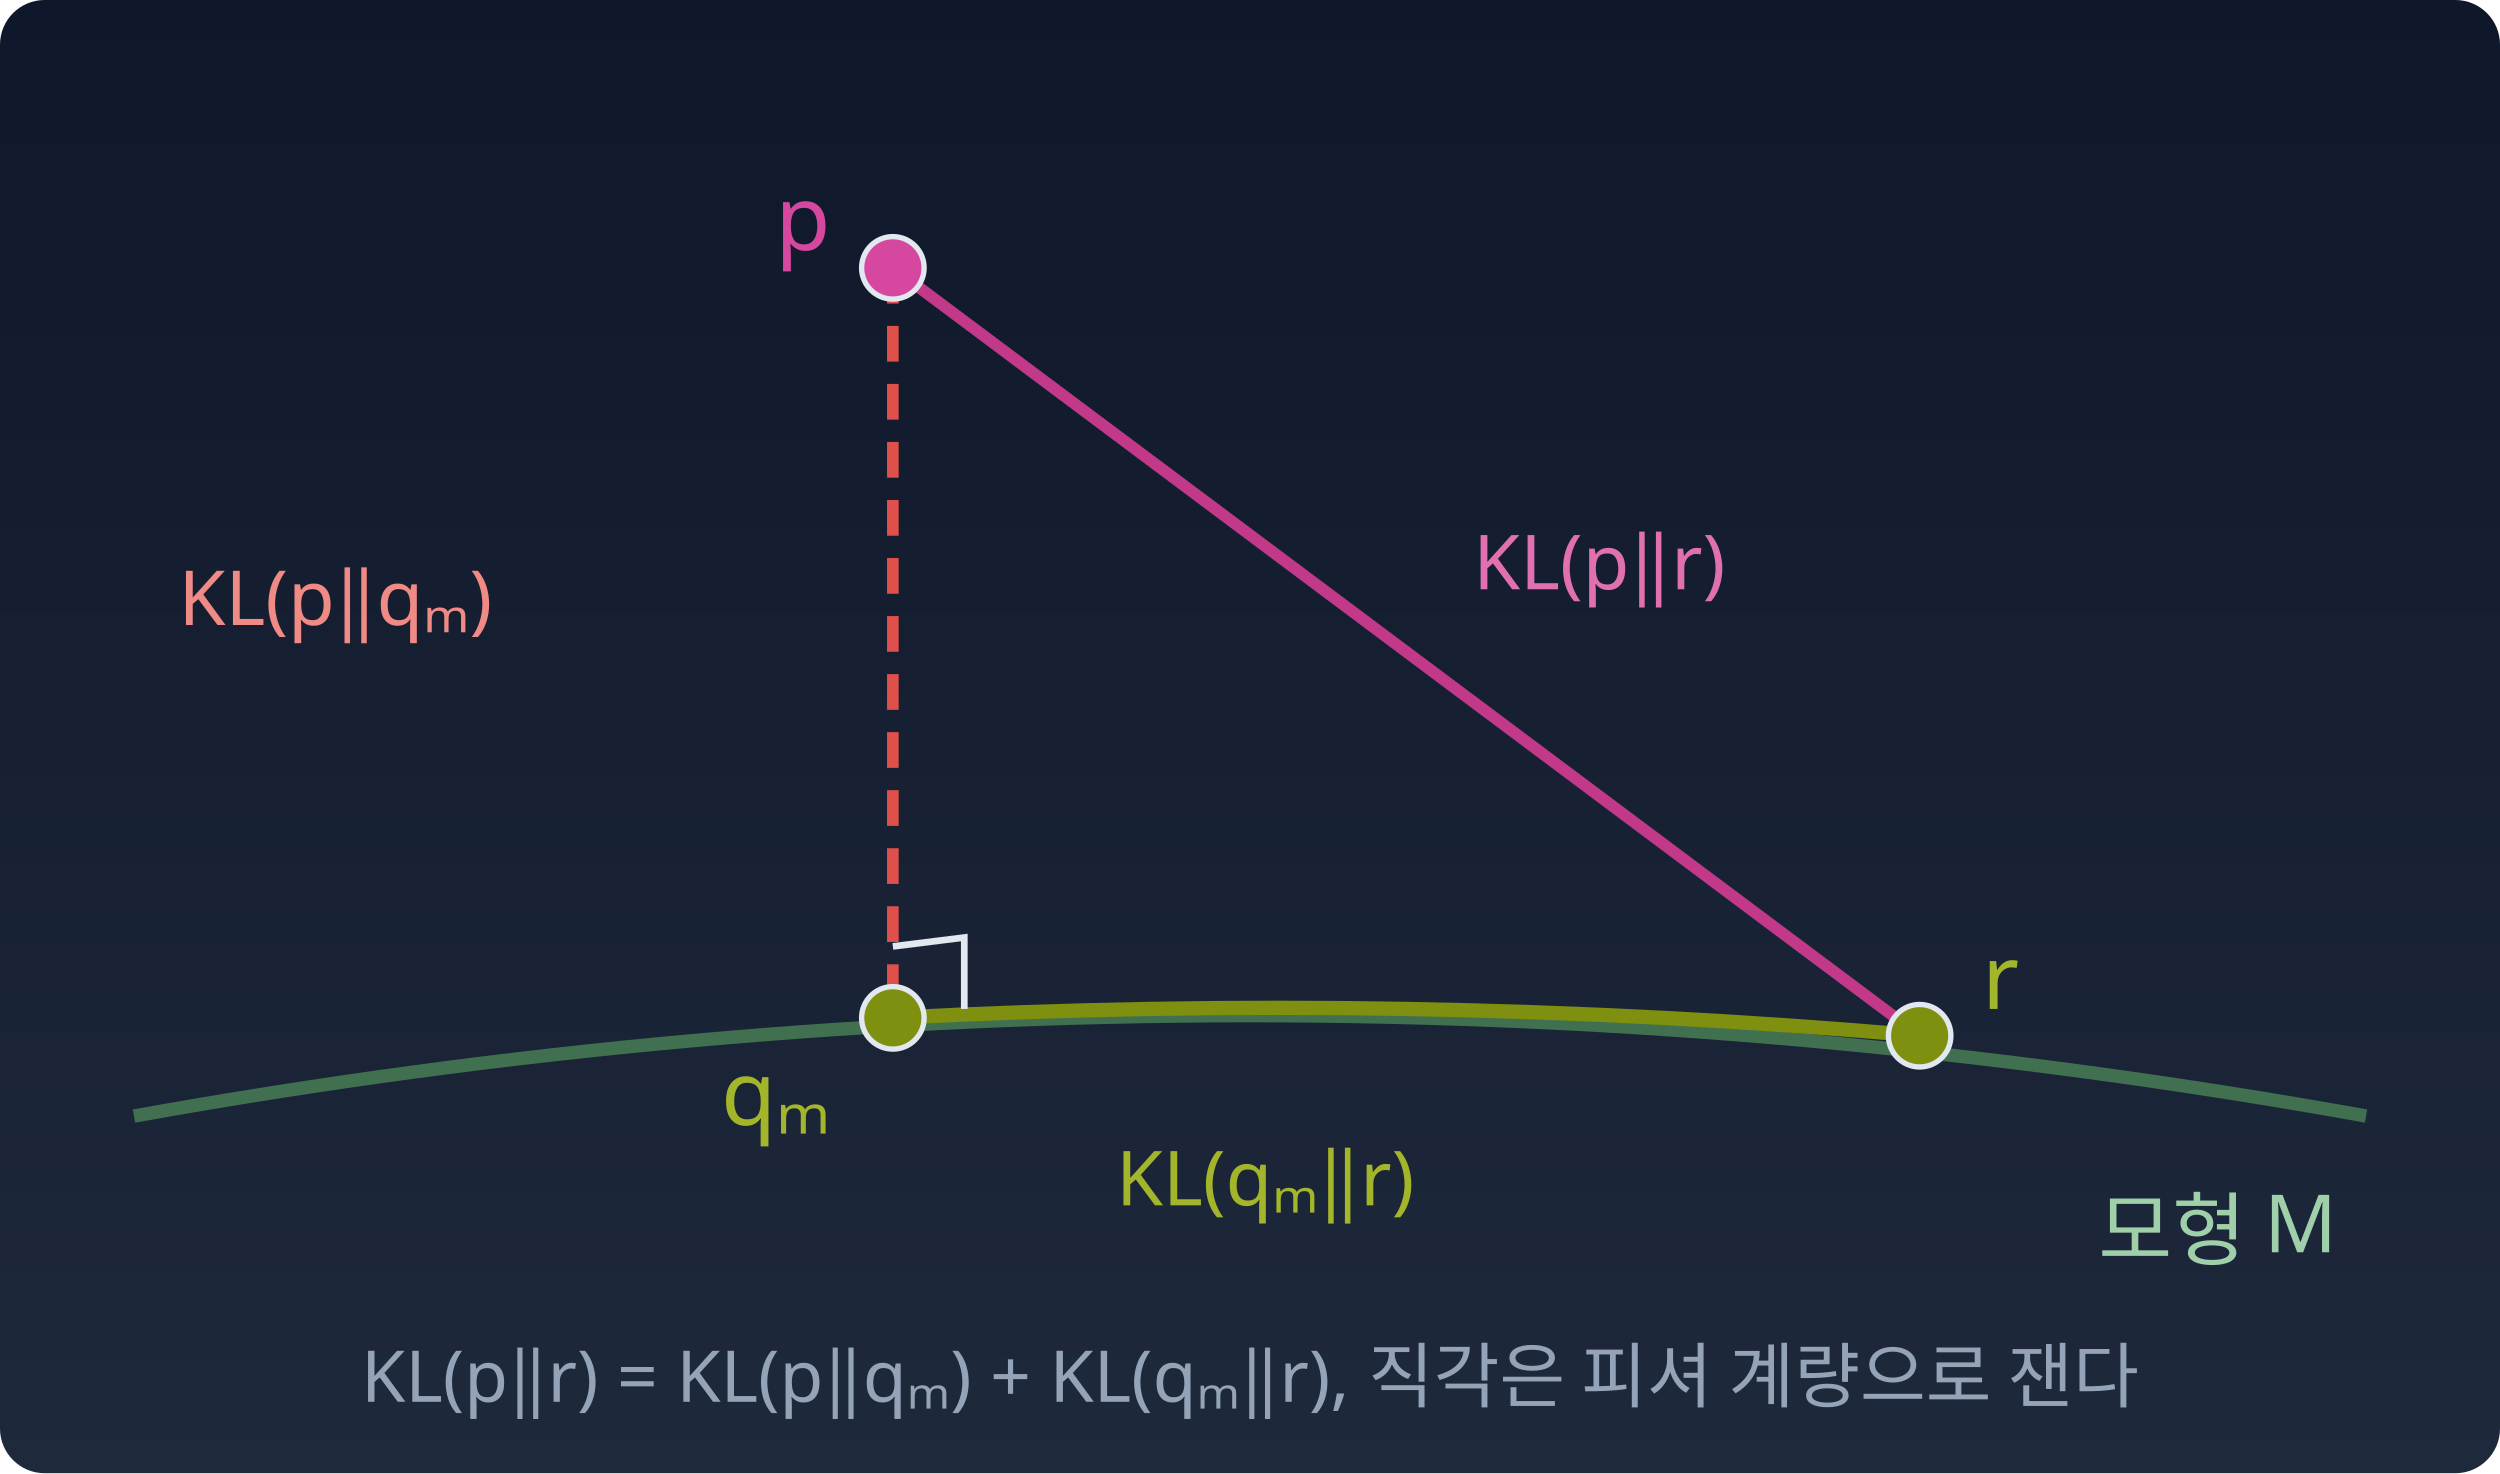
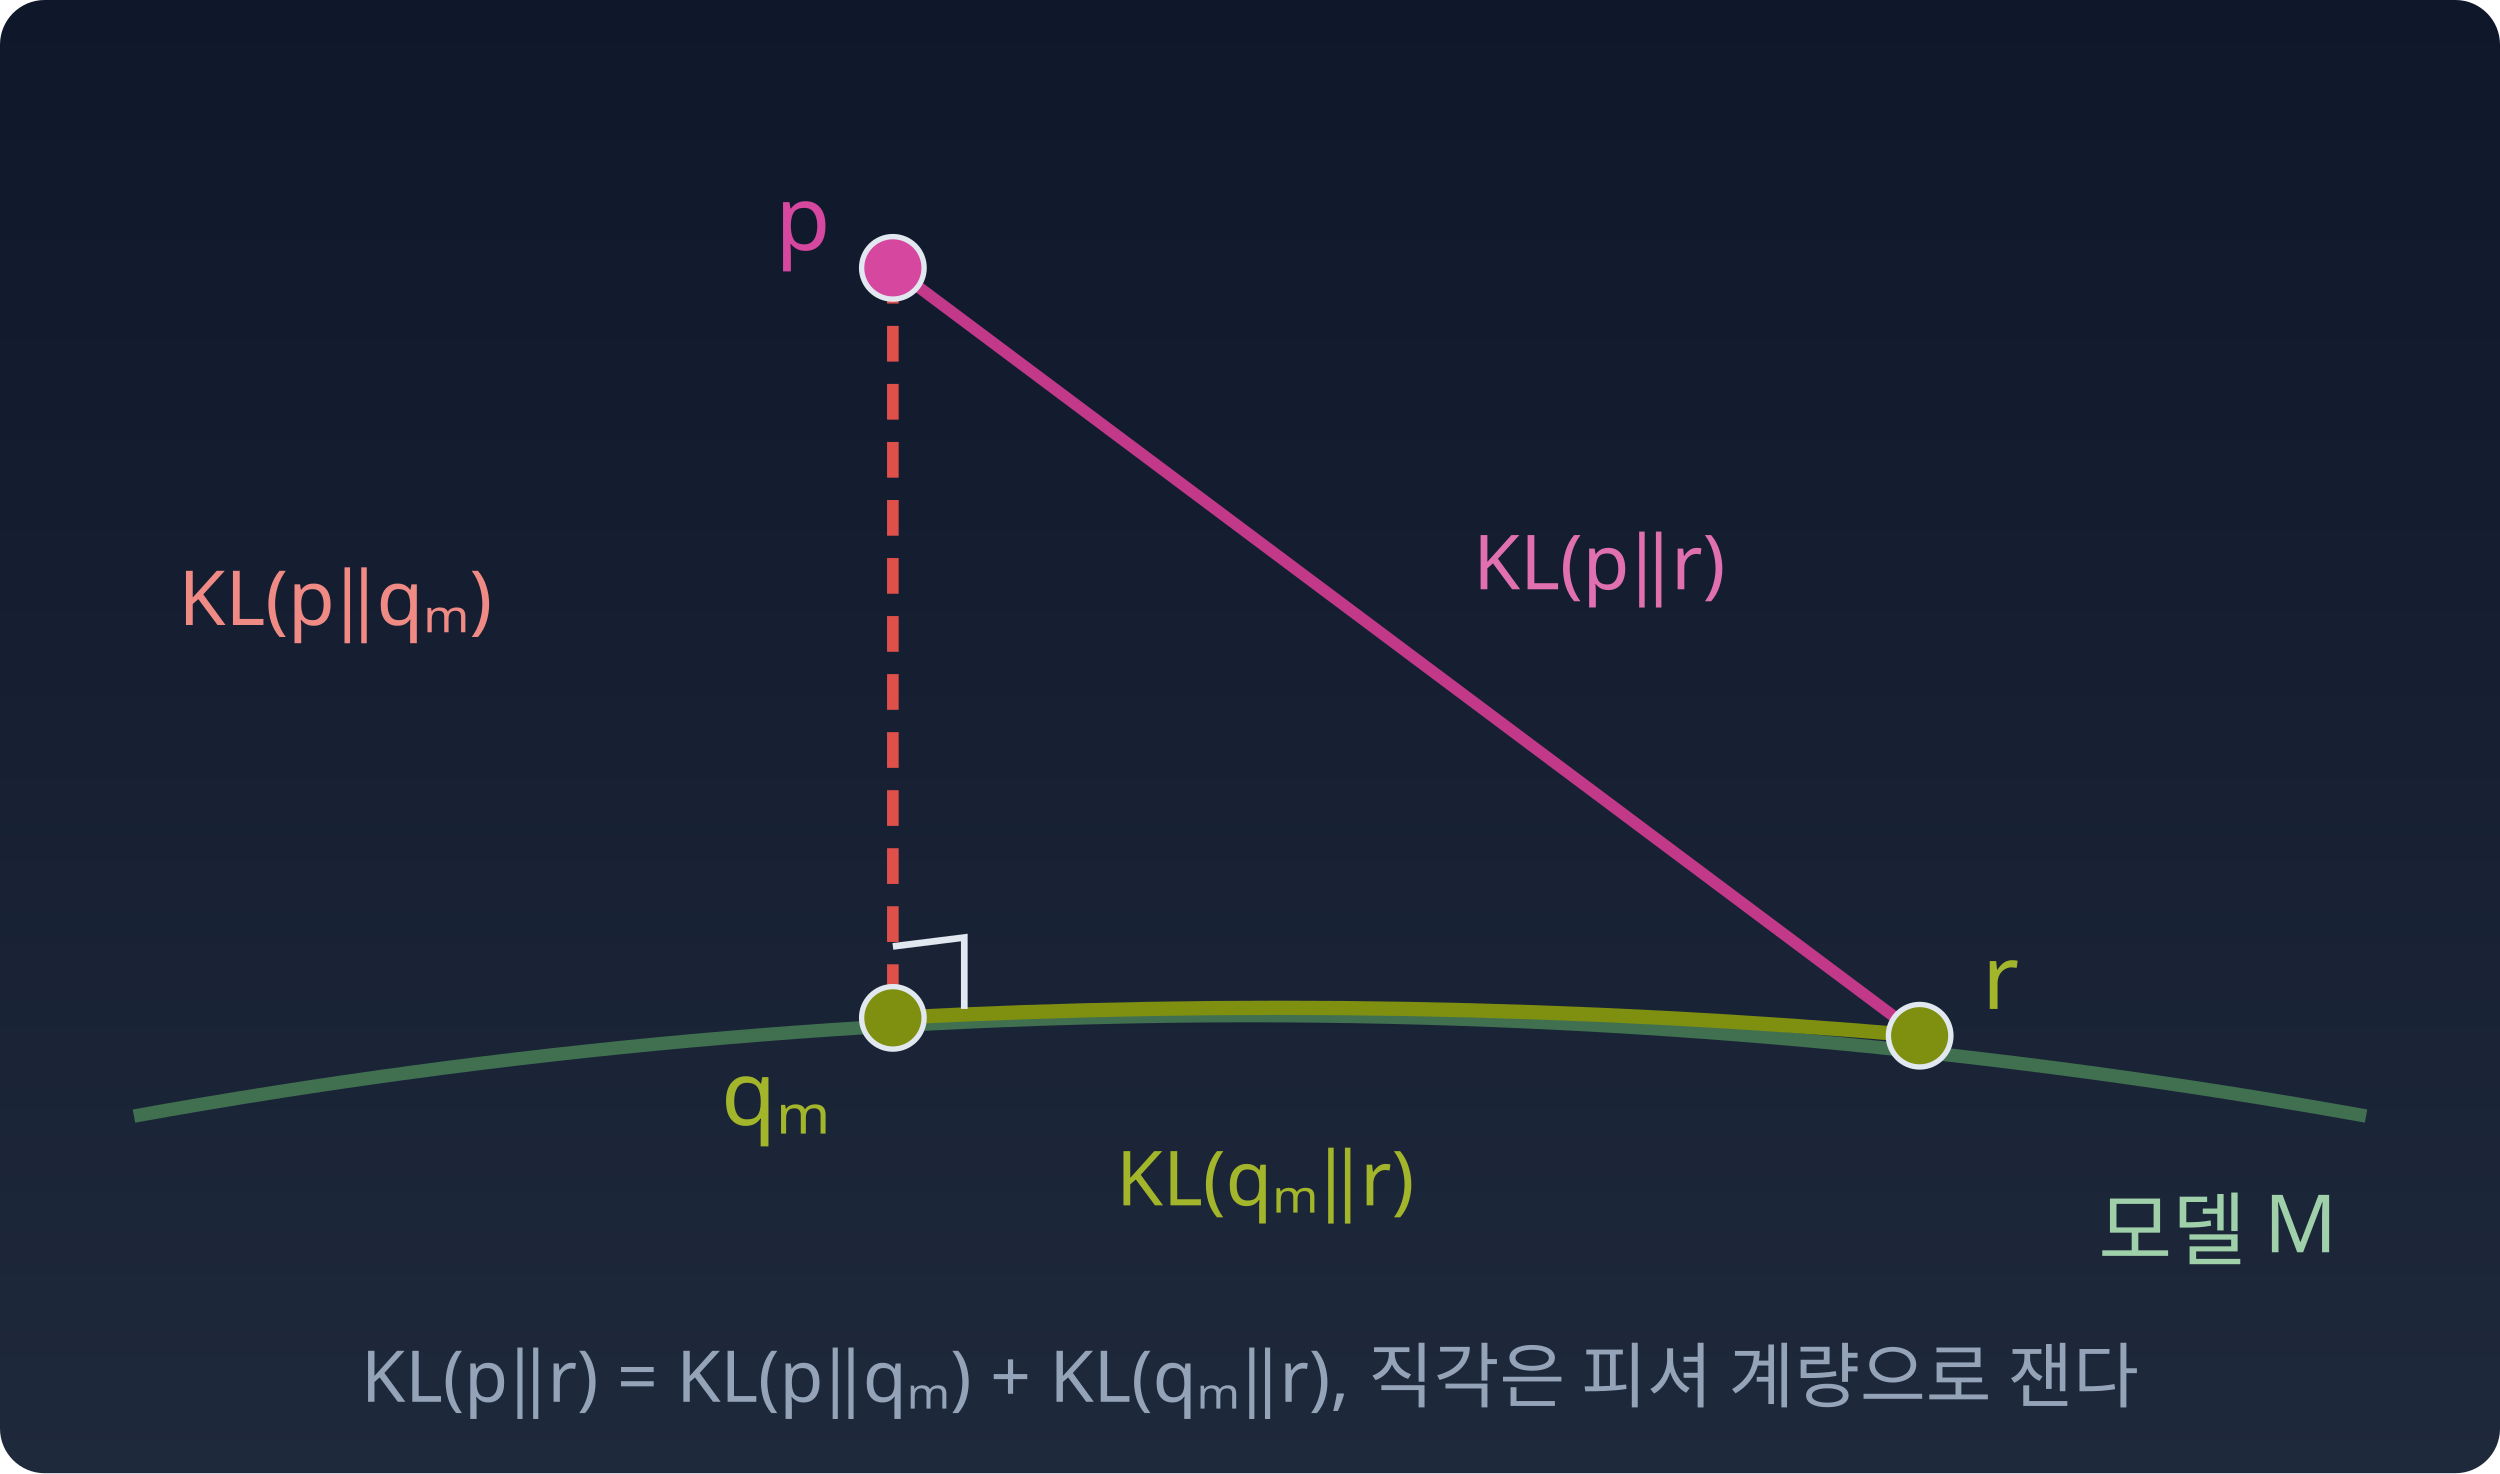
<svg xmlns="http://www.w3.org/2000/svg" viewBox="0 0 560 330" font-family="'Noto Sans KR', sans-serif">
  <defs>
    <linearGradient id="bg11t" x1="0" y1="0" x2="0" y2="1">
      <stop offset="0%" stop-color="#0f172a" />
      <stop offset="100%" stop-color="#1e293b" />
    </linearGradient>
  </defs>
  <rect width="560" height="330" fill="url(#bg11t)" rx="10" />
  <path d="M 30 250 Q 280 205 530 250" fill="none" stroke="#407050" stroke-width="3" />
-   <text x="470" y="282" font-size="18" fill="#9fd0aa">모형 M</text>
+   <text x="470" y="282" font-size="18" fill="#9fd0aa">모델 M</text>
  <line x1="200" y1="60" x2="200" y2="228" stroke="#e0504a" stroke-width="2.6" stroke-dasharray="8 5" />
  <line x1="200" y1="60" x2="430" y2="232" stroke="#c2398a" stroke-width="2.6" />
  <path d="M 200 228 Q 315 222 430 232" fill="none" stroke="#7f8f10" stroke-width="3.2" />
  <path d="M 200 212 L 216 210 L 216 226" fill="none" stroke="#e2e8f0" stroke-width="1.5" />
  <circle cx="200" cy="60" r="7" fill="#d6479f" stroke="#e2e8f0" stroke-width="1.2" />
  <circle cx="200" cy="228" r="7" fill="#7f8f10" stroke="#e2e8f0" stroke-width="1.2" />
  <circle cx="430" cy="232" r="7" fill="#7f8f10" stroke="#e2e8f0" stroke-width="1.2" />
  <text x="186" y="56" font-size="20" fill="#d6479f" text-anchor="end">p</text>
  <text x="186" y="252" font-size="20" fill="#a3b52a" text-anchor="end">qₘ</text>
  <text x="444" y="226" font-size="20" fill="#a3b52a">r</text>
  <text x="40" y="140" font-size="17" fill="#f08a84">KL(p‖qₘ)</text>
  <text x="330" y="132" font-size="17" fill="#e070b0">KL(p‖r)</text>
  <text x="250" y="270" font-size="17" fill="#a3b52a">KL(qₘ‖r)</text>
  <text x="280" y="314" font-size="16" fill="#94a3b8" text-anchor="middle">KL(p‖r) = KL(p‖qₘ) + KL(qₘ‖r), 직각은 피셔 계량으로 잰다</text>
</svg>
